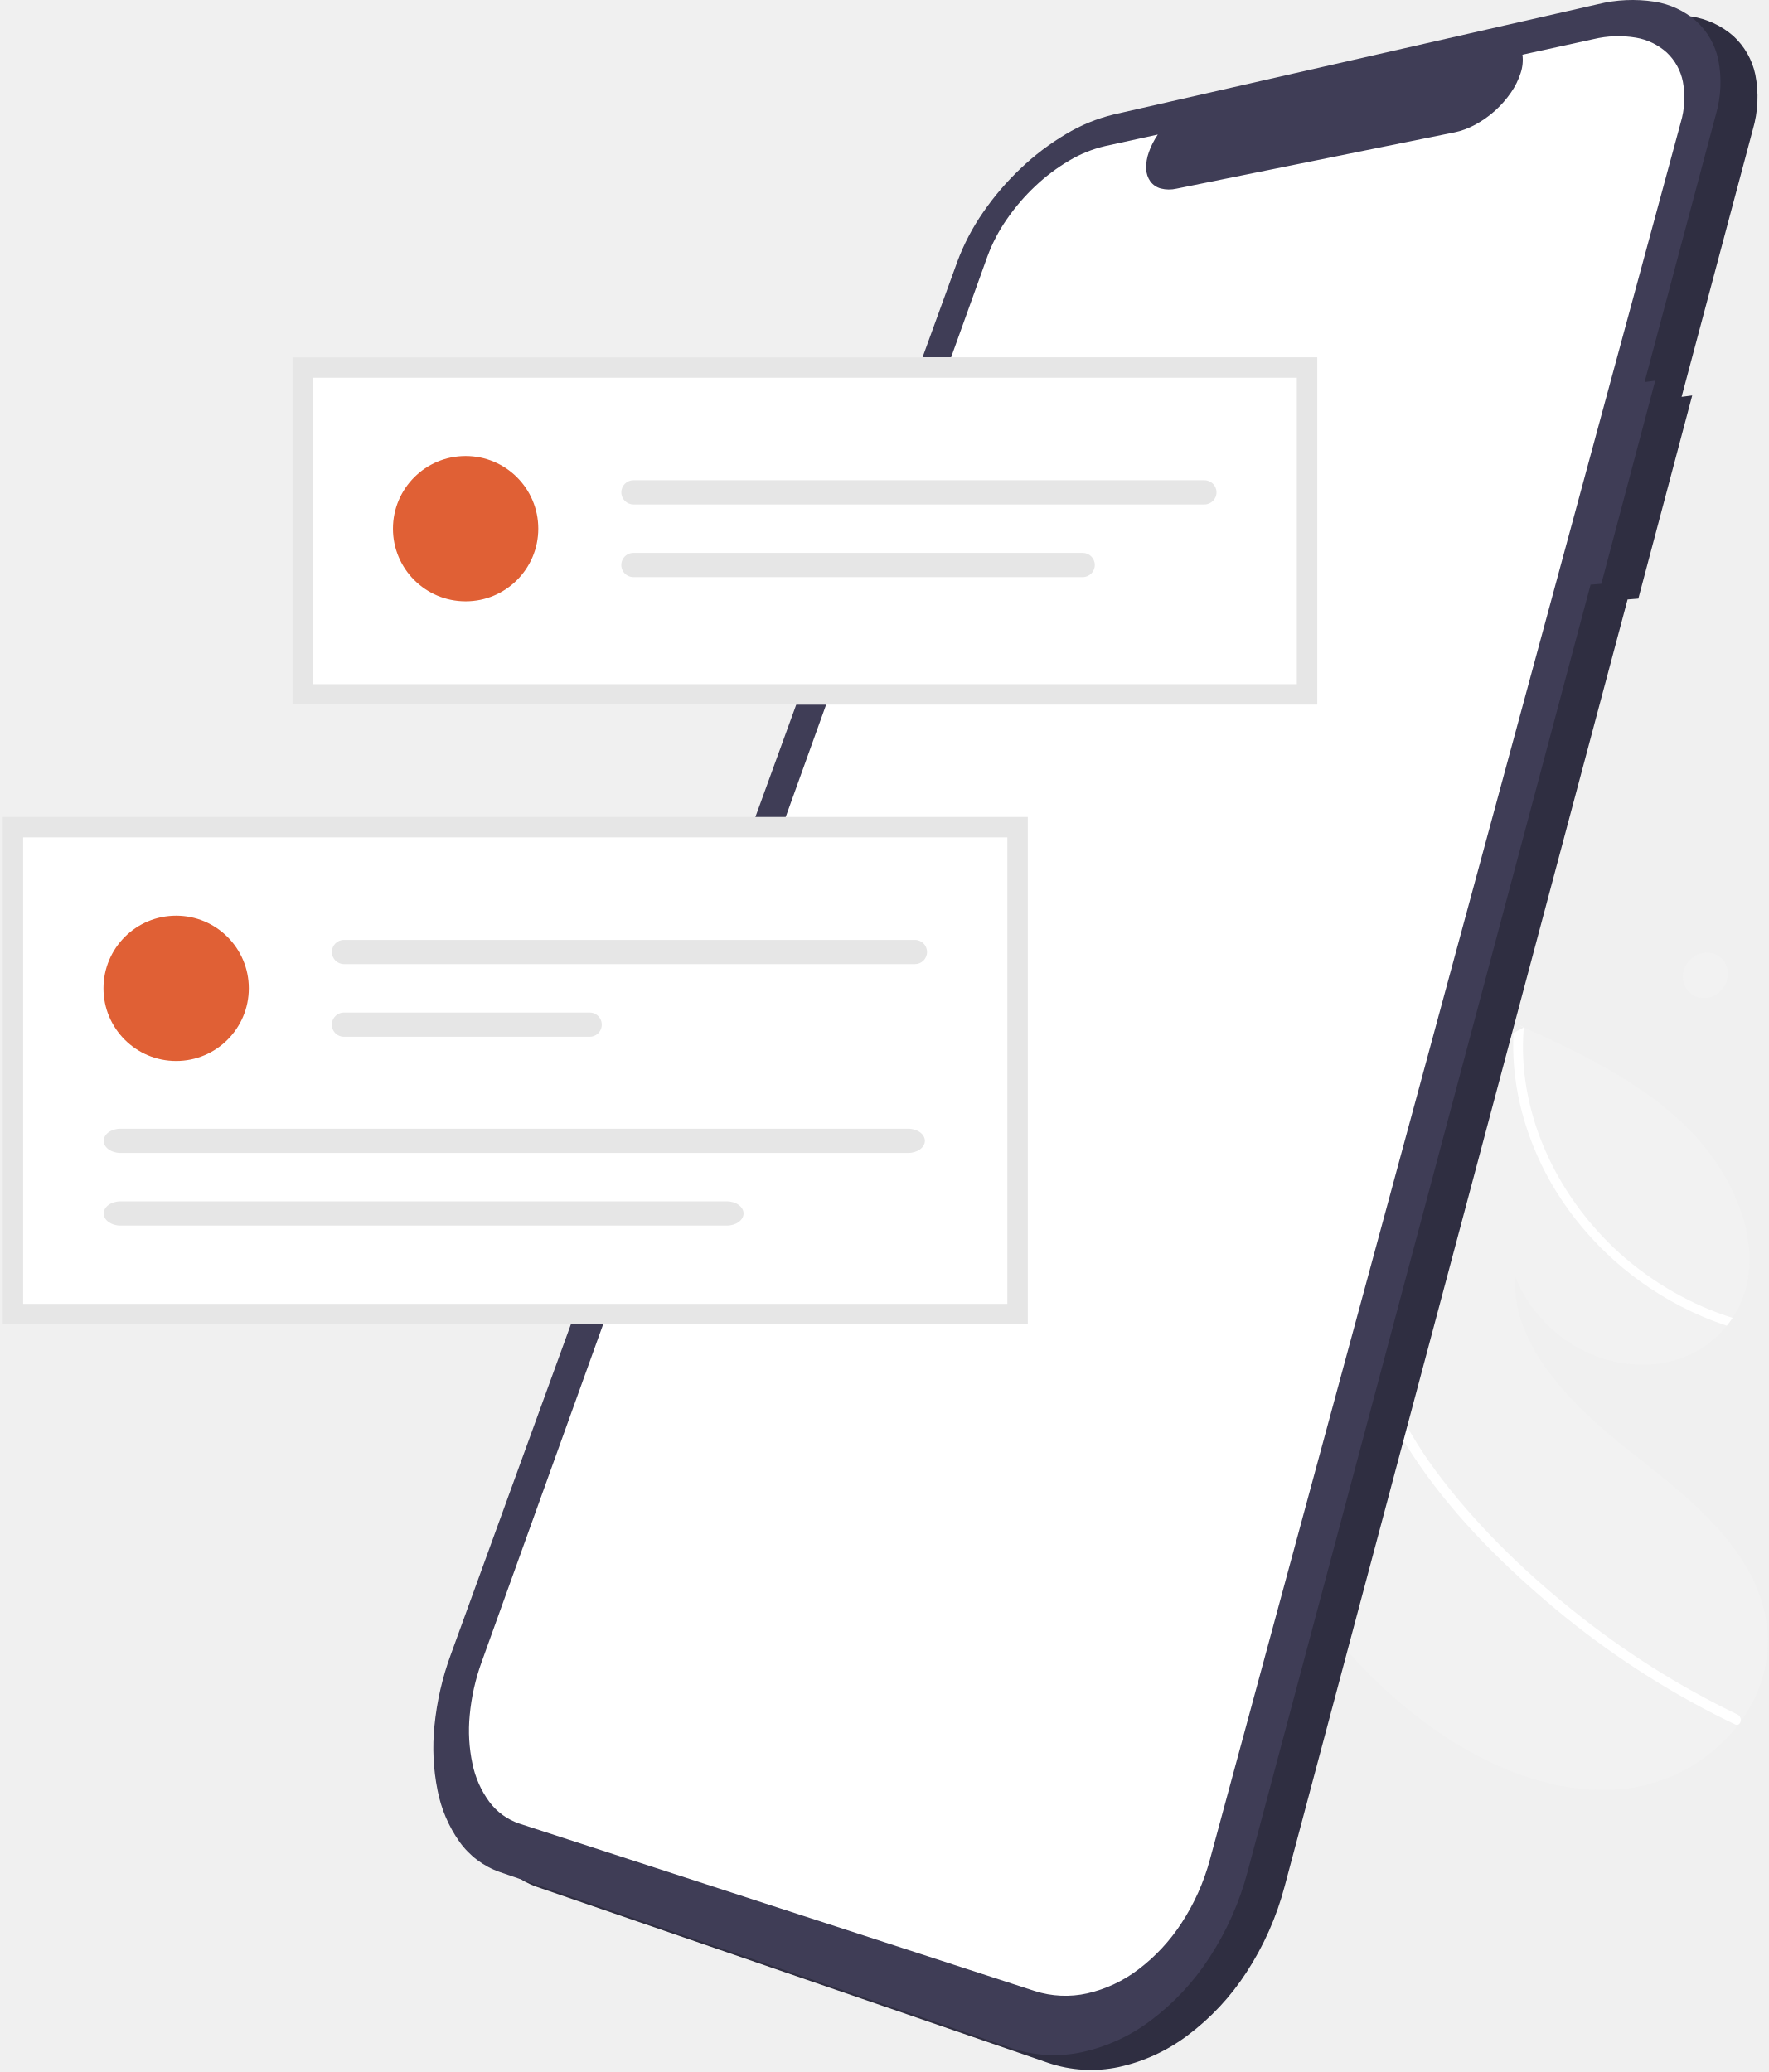
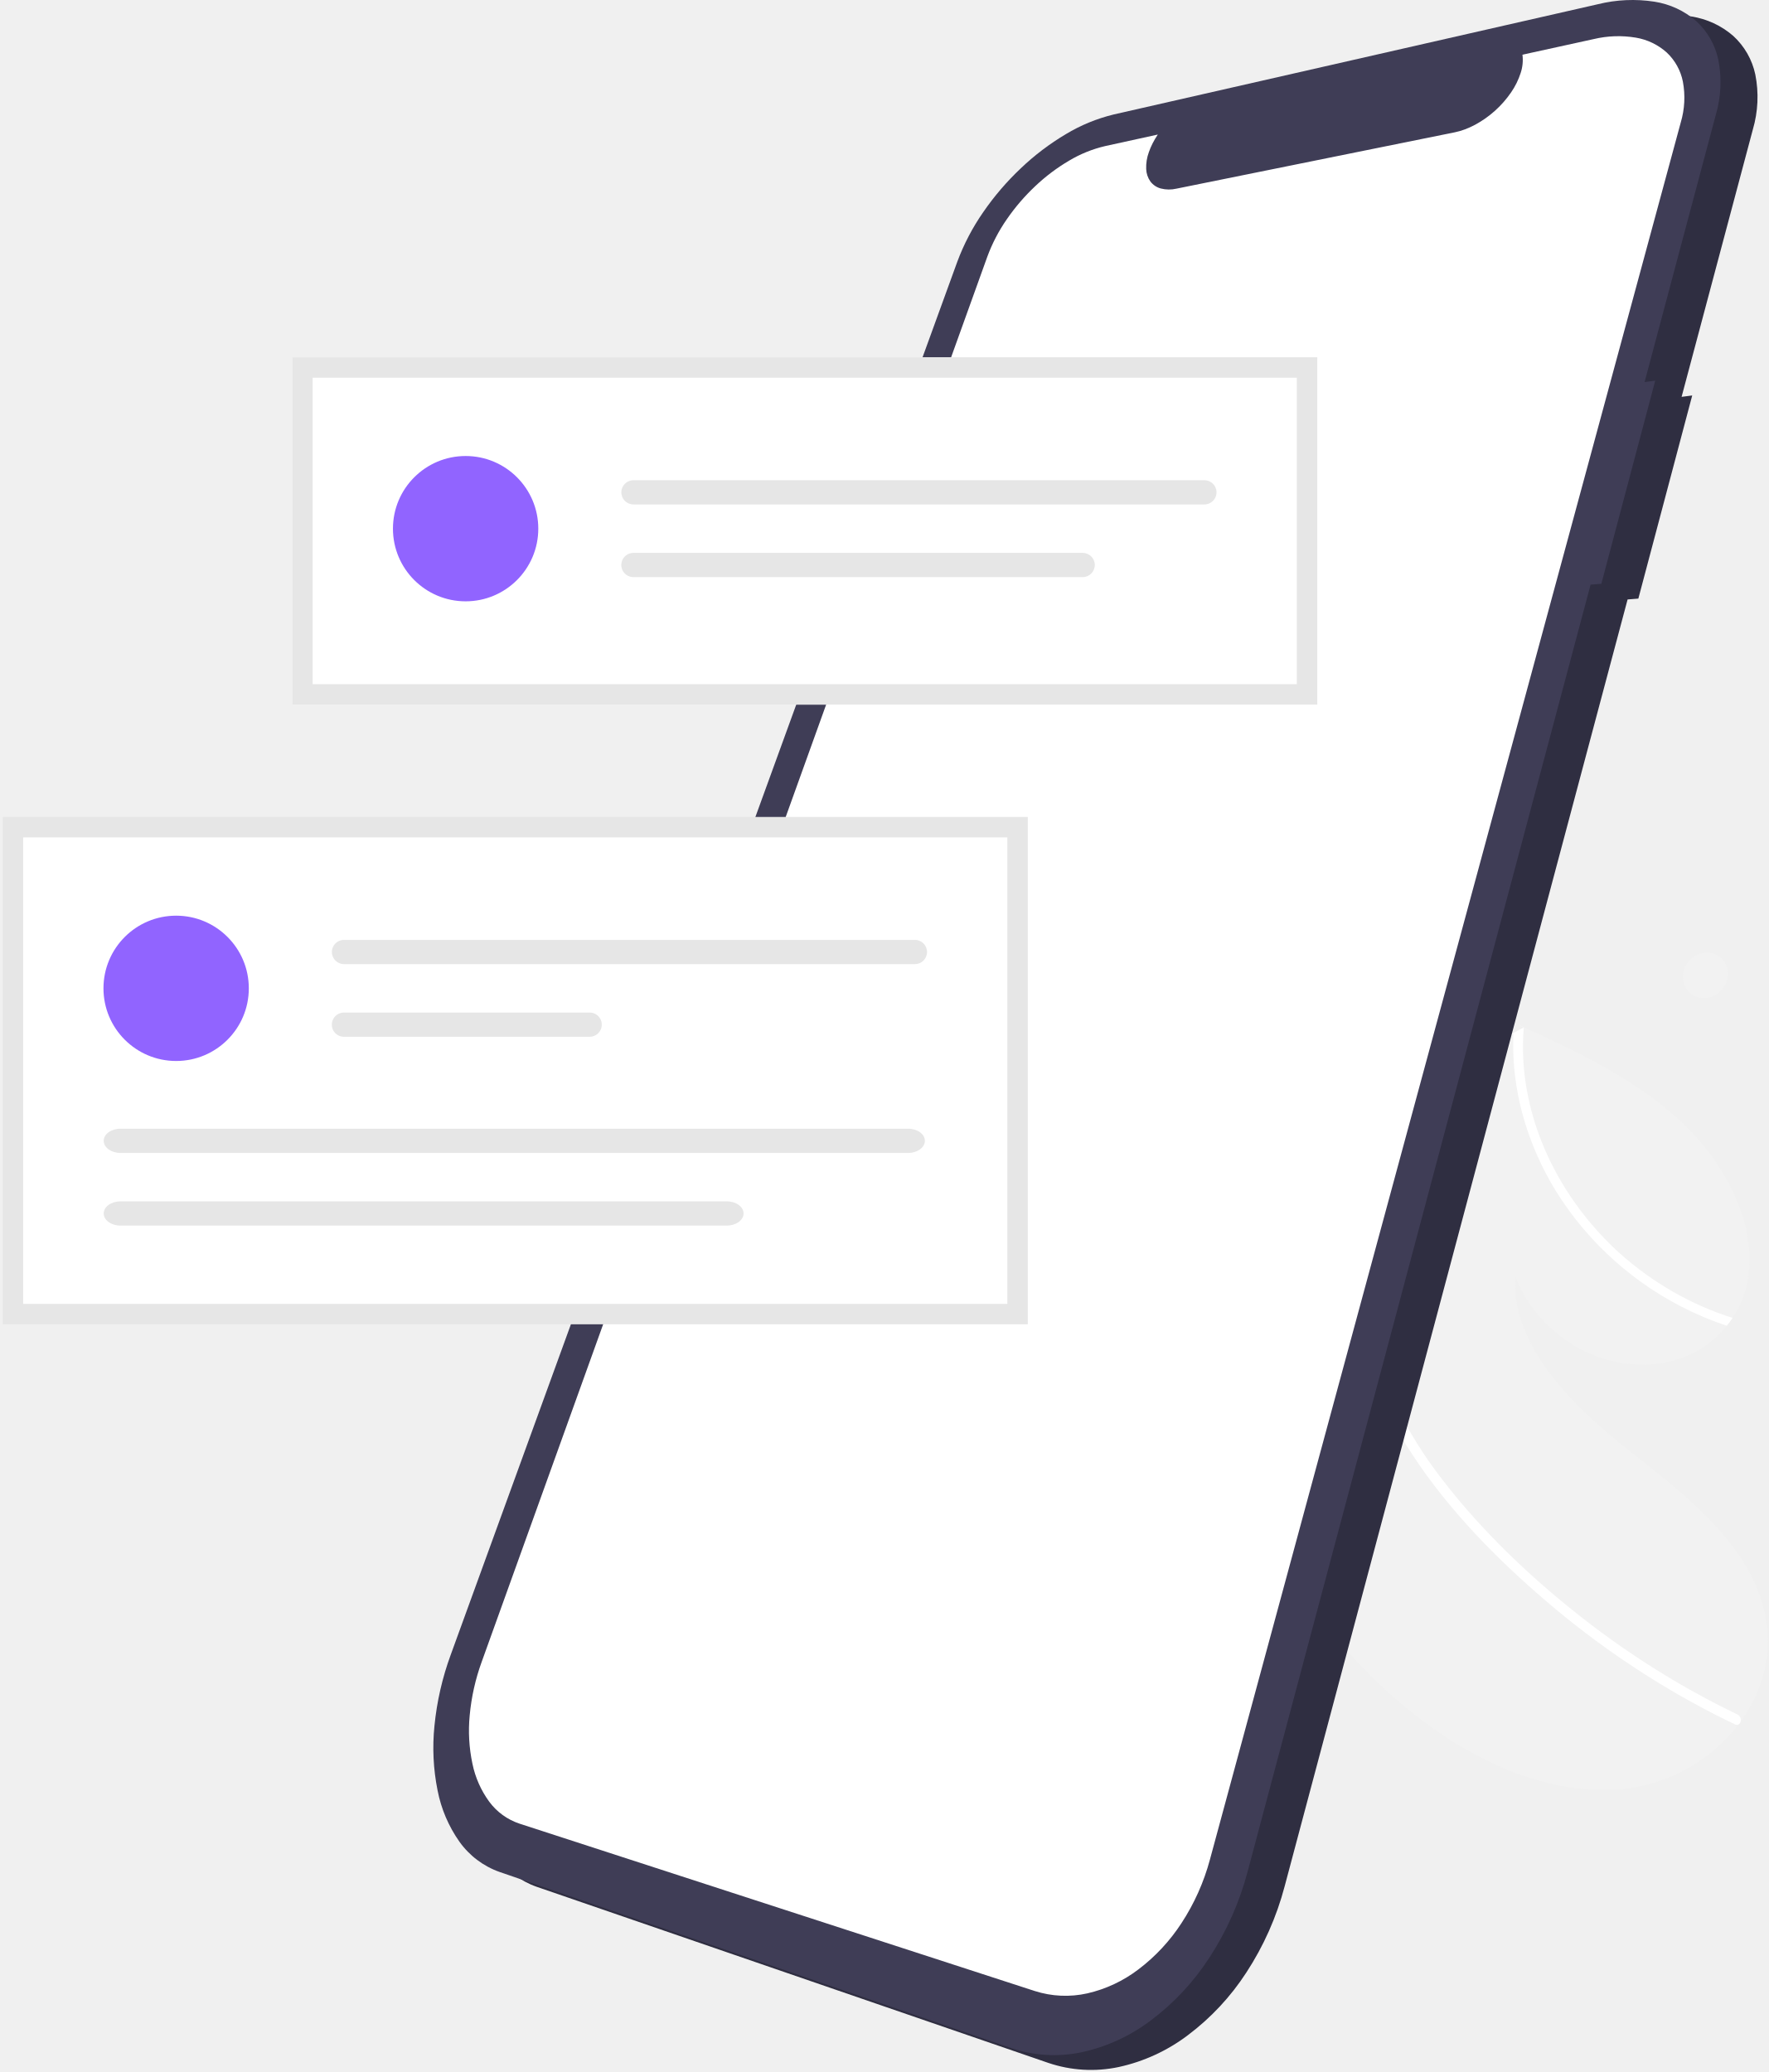
<svg xmlns="http://www.w3.org/2000/svg" width="478px" height="560px" viewBox="0 0 478 560" version="1.1">
  <g id="Page-1" stroke="none" stroke-width="1" fill="none" fill-rule="evenodd">
    <g transform="translate(0.73406, 0.000004)" fill-rule="nonzero">
      <path d="M358.327,440.12 C358.126,439.864 357.926,439.608 357.727,439.351 C357.529,439.095 357.331,438.837 357.134,438.579 C356.937,438.321 356.742,438.063 356.547,437.803 C356.352,437.544 356.157,437.283 355.964,437.02 C355.641,429.499 355.636,422.044 355.951,414.655 C356.258,407.319 356.879,400.071 357.813,392.911 C358.736,385.805 359.959,378.809 361.482,371.922 C362.993,365.088 364.794,358.383 366.884,351.807 C367.122,351.049 367.365,350.294 367.612,349.541 C367.859,348.789 368.11,348.042 368.366,347.3 C368.621,346.554 368.88,345.811 369.144,345.072 C369.408,344.333 369.675,343.596 369.947,342.863 C371.96,337.371 374.176,332.015 376.596,326.793 C378.998,321.607 381.592,316.564 384.379,311.665 C387.144,306.801 390.093,302.086 393.224,297.521 C396.333,292.99 399.615,288.618 403.07,284.404 L403.615,283.742 L404.161,283.085 L404.709,282.431 L405.259,281.781 L405.655,281.314 L406.055,280.849 C406.189,280.694 406.324,280.54 406.459,280.387 C406.594,280.234 406.731,280.082 406.87,279.932 L407.198,279.753 L407.525,279.575 L407.85,279.397 L408.173,279.22 L408.193,279.213 L408.214,279.204 L408.234,279.194 L408.255,279.186 L408.386,279.115 L408.514,279.043 L408.641,278.971 L408.764,278.898 L409.328,278.596 L409.891,278.298 L410.453,278 L411.01,277.7 L410.585,277.487 L409.516,276.955 L409.523,276.951 C409.615,276.99 409.706,277.032 409.796,277.075 C409.887,277.119 409.977,277.161 410.069,277.201 C410.161,277.244 410.251,277.287 410.34,277.329 C410.429,277.372 410.52,277.415 410.611,277.46 L410.714,277.504 L410.819,277.549 L410.924,277.594 C410.96,277.608 410.994,277.625 411.027,277.644 C411.056,277.66 411.087,277.673 411.119,277.684 L411.211,277.723 L411.303,277.762 L411.395,277.802 C415.289,279.586 419.193,281.398 423.046,283.298 C426.9,285.198 430.694,287.178 434.386,289.308 C438.067,291.423 441.635,293.73 445.074,296.219 C448.504,298.695 451.75,301.417 454.788,304.362 C457.992,307.494 460.859,310.953 463.34,314.685 C465.793,318.35 467.811,322.29 469.352,326.423 C470.834,330.358 471.717,334.492 471.972,338.689 C472.218,342.726 471.65,346.771 470.302,350.584 C470.12,351.081 469.924,351.571 469.713,352.054 C469.502,352.538 469.277,353.014 469.039,353.482 C468.8,353.951 468.547,354.411 468.28,354.863 C468.013,355.315 467.733,355.759 467.439,356.195 C467.317,356.377 467.192,356.557 467.064,356.735 C466.936,356.913 466.807,357.09 466.676,357.265 C466.545,357.44 466.412,357.615 466.278,357.789 C466.143,357.963 466.007,358.135 465.87,358.306 C463.32,361.512 460.079,364.1 456.389,365.879 C452.678,367.652 448.646,368.652 444.538,368.818 C440.22,368.998 435.906,368.372 431.818,366.972 C427.433,365.475 423.358,363.189 419.795,360.227 C418.564,359.209 417.396,358.116 416.3,356.954 C415.214,355.802 414.201,354.584 413.266,353.306 C412.339,352.04 411.493,350.716 410.733,349.343 C409.978,347.98 409.313,346.57 408.741,345.121 C408.473,349.622 409.171,354.128 410.79,358.336 C412.498,362.76 414.82,366.921 417.687,370.698 C420.716,374.72 424.076,378.48 427.733,381.94 C431.414,385.471 435.325,388.78 439.188,391.827 C443.05,394.875 447.049,397.992 450.921,401.243 C454.789,404.438 458.471,407.853 461.949,411.469 C465.322,414.962 468.306,418.812 470.847,422.95 C473.344,427.035 475.15,431.504 476.19,436.177 C477.304,441.267 477.247,446.544 476.025,451.609 C475.431,454.074 474.585,456.47 473.5,458.761 C472.406,461.071 471.095,463.272 469.586,465.334 L469.444,465.522 L469.303,465.71 L469.159,465.897 L469.012,466.084 C465.328,470.899 460.703,474.915 455.418,477.887 C452.758,479.382 449.954,480.606 447.049,481.541 C444.075,482.498 441.013,483.157 437.909,483.508 C432.003,484.053 426.049,483.712 420.244,482.497 C414.266,481.245 408.455,479.301 402.928,476.703 C397.213,474.028 391.75,470.845 386.605,467.192 C381.415,463.519 376.501,459.47 371.903,455.078 C370.682,453.914 369.482,452.728 368.304,451.521 C367.127,450.314 365.972,449.087 364.839,447.84 C363.705,446.592 362.596,445.325 361.512,444.039 C360.428,442.753 359.367,441.446 358.327,440.12 Z" id="bfbd69ed-0a30-4239-a70d-8568b89194ba-1258" fill="#F2F2F2" />
      <path d="M453.279,352.974 C449.629,351.08 446.119,348.926 442.777,346.53 C436.101,341.744 430.137,336.037 425.063,329.578 C422.547,326.373 420.268,322.989 418.244,319.453 C416.556,316.465 415.057,313.374 413.756,310.198 C412.487,307.099 411.42,303.922 410.561,300.685 C409.723,297.524 409.098,294.31 408.691,291.065 C408.292,287.886 408.116,284.683 408.167,281.48 C408.171,281.299 408.175,281.12 408.179,280.942 C408.183,280.763 408.187,280.584 408.192,280.403 C408.196,280.223 408.203,280.044 408.212,279.868 L408.239,279.336 C408.086,279.457 407.933,279.579 407.78,279.702 L407.323,280.074 L406.869,280.448 L406.416,280.823 L406.125,281.064 L405.833,281.307 L405.542,281.552 L405.255,281.797 L405.651,281.331 L406.058,280.85 C406.192,280.695 406.326,280.541 406.461,280.388 C406.597,280.235 406.734,280.083 406.873,279.933 L407.201,279.754 L407.527,279.576 L407.846,279.399 L408.169,279.221 L408.189,279.215 L408.21,279.205 L408.23,279.195 L408.251,279.188 L408.382,279.116 L408.511,279.045 L408.638,278.972 L408.761,278.9 L409.325,278.598 L409.888,278.3 L410.45,278.002 L411.012,277.704 L410.572,277.486 L409.504,276.953 L409.511,276.949 C409.603,276.988 409.694,277.03 409.784,277.073 C409.874,277.117 409.965,277.159 410.057,277.199 C410.148,277.242 410.239,277.285 410.328,277.327 C410.417,277.37 410.507,277.413 410.598,277.458 L410.701,277.502 L410.806,277.547 L410.912,277.592 C410.947,277.606 410.981,277.623 411.014,277.642 L411.004,277.812 L410.992,277.971 L410.983,278.129 L410.974,278.29 C410.58,283.685 410.861,289.109 411.811,294.435 C412.788,299.917 414.391,305.269 416.59,310.385 C418.861,315.681 421.701,320.715 425.059,325.398 C428.529,330.242 432.504,334.703 436.918,338.705 C441.361,342.678 446.208,346.176 451.378,349.14 C453.932,350.603 456.562,351.93 459.256,353.115 C461.928,354.288 464.661,355.315 467.444,356.192 C467.321,356.373 467.196,356.553 467.068,356.732 C466.941,356.91 466.812,357.087 466.681,357.262 C466.55,357.437 466.417,357.612 466.282,357.785 C466.148,357.959 466.012,358.132 465.874,358.303 C464.801,357.947 463.733,357.569 462.671,357.168 C461.609,356.767 460.553,356.344 459.502,355.9 C458.451,355.455 457.407,354.988 456.37,354.499 C455.333,354.011 454.303,353.502 453.279,352.974 Z" id="a2347809-d406-465d-97ee-6d57ebf46a78-1259" fill="#FFFFFF" />
      <path d="M381.029,393.299 C379.834,391.515 378.706,389.697 377.645,387.847 C376.584,385.997 375.592,384.12 374.67,382.218 C373.748,380.315 372.897,378.389 372.116,376.438 C371.335,374.488 370.627,372.52 369.993,370.536 C369.67,369.483 369.371,368.427 369.097,367.367 C368.824,366.307 368.576,365.245 368.354,364.181 C368.132,363.118 367.935,362.052 367.763,360.984 C367.591,359.916 367.445,358.848 367.327,357.782 C367.267,357.285 367.213,356.787 367.165,356.288 C367.117,355.789 367.074,355.291 367.037,354.793 C367,354.294 366.969,353.796 366.943,353.299 C366.917,352.801 366.896,352.304 366.88,351.808 C367.119,351.05 367.361,350.295 367.608,349.543 C367.855,348.791 368.105,348.042 368.36,347.296 C368.615,346.55 368.874,345.807 369.138,345.068 C369.402,344.329 369.67,343.593 369.943,342.859 C369.883,343.473 369.832,344.09 369.79,344.707 C369.748,345.325 369.715,345.945 369.69,346.566 C369.665,347.188 369.649,347.811 369.641,348.436 C369.634,349.06 369.635,349.686 369.645,350.313 C369.644,350.655 369.647,350.997 369.654,351.338 C369.661,351.68 369.67,352.022 369.681,352.363 C369.693,352.705 369.708,353.047 369.726,353.388 C369.744,353.73 369.764,354.072 369.787,354.414 C370.05,358.248 370.651,362.052 371.585,365.78 C372.53,369.554 373.763,373.249 375.273,376.835 C376.812,380.489 378.586,384.039 380.585,387.463 C382.618,390.947 384.841,394.316 387.244,397.556 C389.831,401.053 392.564,404.459 395.446,407.772 C398.327,411.085 401.318,414.308 404.418,417.44 C407.521,420.568 410.714,423.6 413.999,426.536 C417.284,429.471 420.624,432.305 424.019,435.037 C427.495,437.843 431.041,440.542 434.658,443.134 C438.275,445.726 441.951,448.205 445.685,450.57 C449.419,452.934 453.208,455.183 457.053,457.317 C460.899,459.451 464.788,461.463 468.72,463.353 C468.901,463.441 469.064,463.561 469.201,463.708 C469.336,463.852 469.444,464.017 469.523,464.198 C469.601,464.376 469.647,464.566 469.659,464.76 C469.671,464.956 469.645,465.151 469.583,465.337 C469.563,465.417 469.535,465.495 469.499,465.57 C469.464,465.642 469.422,465.711 469.373,465.775 C469.325,465.838 469.27,465.896 469.21,465.949 C469.149,466 469.083,466.045 469.013,466.082 C468.94,466.116 468.862,466.14 468.783,466.154 C468.703,466.169 468.621,466.173 468.54,466.167 C468.457,466.162 468.375,466.146 468.296,466.122 C468.214,466.097 468.135,466.063 468.061,466.021 C467.575,465.788 467.089,465.554 466.603,465.319 C466.118,465.084 465.634,464.848 465.15,464.61 C464.666,464.372 464.183,464.132 463.701,463.889 C463.218,463.647 462.737,463.401 462.255,463.152 C458.247,461.093 454.293,458.911 450.391,456.605 C446.49,454.3 442.648,451.874 438.864,449.327 C435.081,446.782 431.367,444.122 427.721,441.348 C424.075,438.573 420.506,435.689 417.014,432.694 C413.641,429.81 410.311,426.829 407.061,423.747 C403.81,420.665 400.641,417.484 397.591,414.202 C394.54,410.919 391.611,407.537 388.836,404.052 C386.06,400.568 383.448,396.985 381.029,393.299 Z" id="fd435d97-ab67-4bbc-9247-61e184ba81ed-1260" fill="#FFFFFF" />
      <path d="M456.535,106.884 L453.664,107.257 L472.914,35.008 C474.332,30.184 474.563,25.088 473.587,20.155 C472.74,16.124 470.645,12.463 467.6,9.69 C464.41,6.917 460.501,5.103 456.325,4.457 C451.238,3.669 446.045,3.902 441.049,5.141 L441.049,5.141 L310.221,34.935 C305.654,36.043 301.284,37.841 297.26,40.267 C292.883,42.869 288.813,45.955 285.126,49.467 C281.332,53.048 277.927,57.019 274.967,61.314 C272.075,65.471 269.718,69.976 267.951,74.722 L267.951,74.722 L131.066,451.221 C128.79,457.412 127.312,463.867 126.666,470.431 C126.067,476.258 126.35,482.143 127.505,487.886 C128.469,492.876 130.483,497.604 133.413,501.757 C136.1,505.533 139.886,508.389 144.255,509.935 L144.255,509.935 L282.483,557.521 C288.623,559.612 295.215,560.004 301.56,558.657 C308.343,557.179 314.722,554.242 320.255,550.048 C326.467,545.38 331.809,539.655 336.037,533.135 C340.719,525.971 344.217,518.101 346.398,509.825 L346.398,509.825 L439.07,162.017 L441.978,161.784 L456.535,106.884 Z" id="e3ba7b84-95ab-4be0-b084-77760c6da15d-1261" fill="#2F2E41" />
      <path d="M446.535,102.884 L443.664,103.257 L462.914,31.008 C464.332,26.184 464.563,21.088 463.587,16.155 C462.74,12.124 460.645,8.463 457.6,5.69 C454.41,2.917 450.501,1.103 446.325,0.457 C441.238,-0.331 436.045,-0.098 431.049,1.141 L431.049,1.141 L300.221,30.935 C295.654,32.043 291.284,33.841 287.26,36.267 C282.883,38.869 278.813,41.955 275.126,45.467 C271.332,49.048 267.927,53.019 264.967,57.314 C262.075,61.471 259.718,65.976 257.951,70.722 L257.951,70.722 L121.066,447.221 C118.79,453.412 117.312,459.867 116.666,466.431 C116.067,472.258 116.35,478.143 117.505,483.886 C118.469,488.876 120.483,493.604 123.413,497.757 C126.1,501.533 129.886,504.389 134.255,505.935 L134.255,505.935 L272.483,553.521 C278.623,555.612 285.215,556.004 291.56,554.657 C298.343,553.179 304.722,550.242 310.255,546.048 C316.467,541.38 321.809,535.655 326.037,529.135 C330.719,521.971 334.217,514.101 336.398,505.825 L336.398,505.825 L429.07,158.017 L431.978,157.784 L446.535,102.884 Z" id="b5993d63-c6a8-428b-8f96-914fd0c3ef98-1262" fill="#3F3D56" />
      <path d="M429.892,10.568 L410.661,14.781 C410.871,16.445 410.705,18.135 410.176,19.726 C409.577,21.587 408.708,23.351 407.597,24.96 C405.096,28.613 401.759,31.616 397.863,33.719 C397.396,33.967 396.931,34.196 396.468,34.406 C396.004,34.616 395.541,34.807 395.078,34.978 C394.616,35.149 394.158,35.301 393.703,35.432 C393.247,35.563 392.797,35.674 392.353,35.764 L317.163,50.989 C315.768,51.313 314.315,51.297 312.928,50.941 C311.811,50.641 310.825,49.978 310.128,49.055 C309.424,48.064 309.027,46.889 308.986,45.675 C308.928,44.126 309.173,42.581 309.707,41.126 C309.84,40.733 309.992,40.338 310.163,39.94 C310.333,39.542 310.519,39.144 310.721,38.746 C310.921,38.346 311.139,37.948 311.376,37.552 C311.612,37.156 311.862,36.76 312.125,36.365 L297.888,39.484 C294.459,40.288 291.175,41.617 288.152,43.424 C284.848,45.37 281.777,47.685 278.996,50.324 C276.129,53.02 273.558,56.015 271.326,59.256 C269.149,62.388 267.38,65.784 266.061,69.363 L129.433,449.134 C127.733,453.801 126.642,458.667 126.187,463.612 C125.765,467.977 126.014,472.382 126.924,476.672 C127.681,480.38 129.229,483.882 131.461,486.938 C133.507,489.711 136.359,491.783 139.628,492.873 L139.628,492.873 L278.873,538.111 C283.467,539.584 288.371,539.804 293.079,538.748 C298.092,537.6 302.801,535.391 306.889,532.269 C311.46,528.807 315.396,524.578 318.521,519.769 C321.978,514.487 324.573,508.689 326.208,502.591 L326.208,502.591 L453.434,33.109 C454.501,29.525 454.699,25.738 454.011,22.063 C453.413,19.051 451.89,16.301 449.654,14.196 C447.31,12.092 444.417,10.697 441.311,10.175 C437.517,9.538 433.633,9.672 429.892,10.568 L429.892,10.568 Z" id="f76bb9a3-d246-4a39-a954-55c4fdcd575d-1263" fill="#FFFFFF" />
      <polygon id="Path" fill="#FFFFFF" points="355.217 190.432 78.221 190.432 78.221 96.566 355.217 96.566" />
      <rect id="Rectangle" fill="#FFFFFF" x="2.761" y="223.561" width="271.474" height="131.596" />
-       <circle id="Oval" fill="#E06035" cx="46.863" cy="267.117" r="19.637" />
+       <circle id="Oval" fill="#9164ff" cx="46.863" cy="267.117" r="19.637" />
      <path d="M92.215,254.026 C90.407,254.026 88.942,255.491 88.942,257.299 C88.942,259.106 90.407,260.571 92.215,260.571 L246.504,260.571 C248.308,260.567 249.768,259.103 249.768,257.299 C249.768,255.494 248.308,254.03 246.504,254.026 L92.215,254.026 Z" id="Path" fill="#E6E6E6" />
      <path d="M92.215,273.662 C91.044,273.658 89.961,274.28 89.373,275.292 C88.786,276.304 88.783,277.552 89.366,278.567 C89.95,279.581 91.031,280.207 92.201,280.208 L158.606,280.208 C159.775,280.208 160.855,279.584 161.44,278.572 C162.025,277.559 162.025,276.311 161.44,275.299 C160.855,274.286 159.775,273.662 158.606,273.662 L92.215,273.662 Z" id="Path" fill="#E6E6E6" />
      <path d="M31.801,305.056 C29.312,305.056 27.286,306.524 27.286,308.329 C27.286,310.133 29.312,311.602 31.801,311.602 L244.672,311.602 C247.162,311.602 249.188,310.133 249.188,308.329 C249.188,306.524 247.162,305.056 244.672,305.056 L31.801,305.056 Z" id="Path" fill="#E6E6E6" />
      <path d="M31.801,324.693 C29.312,324.693 27.286,326.161 27.286,327.965 C27.286,329.77 29.312,331.238 31.801,331.238 L195.672,331.238 C198.162,331.238 200.188,329.77 200.188,327.965 C200.188,326.161 198.162,324.693 195.672,324.693 L31.801,324.693 Z" id="Path" fill="#E6E6E6" />
      <path d="M276.996,357.918 L-5.68434189e-14,357.918 L-5.68434189e-14,220.8 L276.996,220.8 L276.996,357.918 Z M5.522,352.396 L271.474,352.396 L271.474,226.322 L5.522,226.322 L5.522,352.396 Z" id="Shape" fill="#E6E6E6" />
-       <circle id="Oval" fill="#E06035" cx="125.085" cy="142.883" r="19.637" />
+       <circle id="Oval" fill="#9164ff" cx="125.085" cy="142.883" r="19.637" />
      <path d="M170.436,129.792 C168.629,129.792 167.163,131.257 167.163,133.065 C167.163,134.872 168.629,136.337 170.436,136.337 L324.725,136.337 C326.529,136.333 327.99,134.869 327.99,133.065 C327.99,131.26 326.529,129.796 324.725,129.792 L170.436,129.792 Z" id="Path" fill="#E6E6E6" />
      <path d="M170.436,149.428 C169.266,149.424 168.182,150.046 167.595,151.058 C167.007,152.07 167.004,153.318 167.588,154.333 C168.171,155.347 169.252,155.973 170.422,155.974 L291.827,155.974 C293.635,155.974 295.1,154.509 295.1,152.701 C295.1,150.894 293.635,149.428 291.827,149.428 L170.436,149.428 Z" id="Path" fill="#E6E6E6" />
      <path d="M355.217,190.432 L78.221,190.432 L78.221,96.566 L355.217,96.566 L355.217,190.432 Z M83.743,184.911 L349.696,184.911 L349.696,102.088 L83.743,102.088 L83.743,184.911 Z" id="Shape" fill="#E6E6E6" />
      <path d="M460.312,257.458 C461.114,257.427 461.914,257.564 462.66,257.858 C463.369,258.142 464.011,258.57 464.547,259.113 C465.085,259.661 465.505,260.312 465.781,261.028 C466.072,261.787 466.205,262.598 466.171,263.41 C466.139,264.244 465.945,265.063 465.6,265.822 C465.264,266.567 464.795,267.245 464.216,267.822 C463.642,268.397 462.968,268.862 462.226,269.194 C461.474,269.532 460.662,269.718 459.837,269.74 C459.035,269.765 458.236,269.621 457.491,269.319 C456.786,269.031 456.148,268.601 455.616,268.054 C455.083,267.506 454.668,266.854 454.396,266.138 C454.11,265.382 453.981,264.575 454.016,263.767 C454.05,262.938 454.243,262.123 454.585,261.367 C454.92,260.63 455.385,259.958 455.957,259.385 C456.527,258.812 457.197,258.347 457.933,258.012 C458.682,257.673 459.491,257.485 460.312,257.458 Z" id="ecbdc040-0b9a-4be9-8952-5ef77de340c4-1264" fill="#F2F2F2" />
    </g>
  </g>
</svg>
